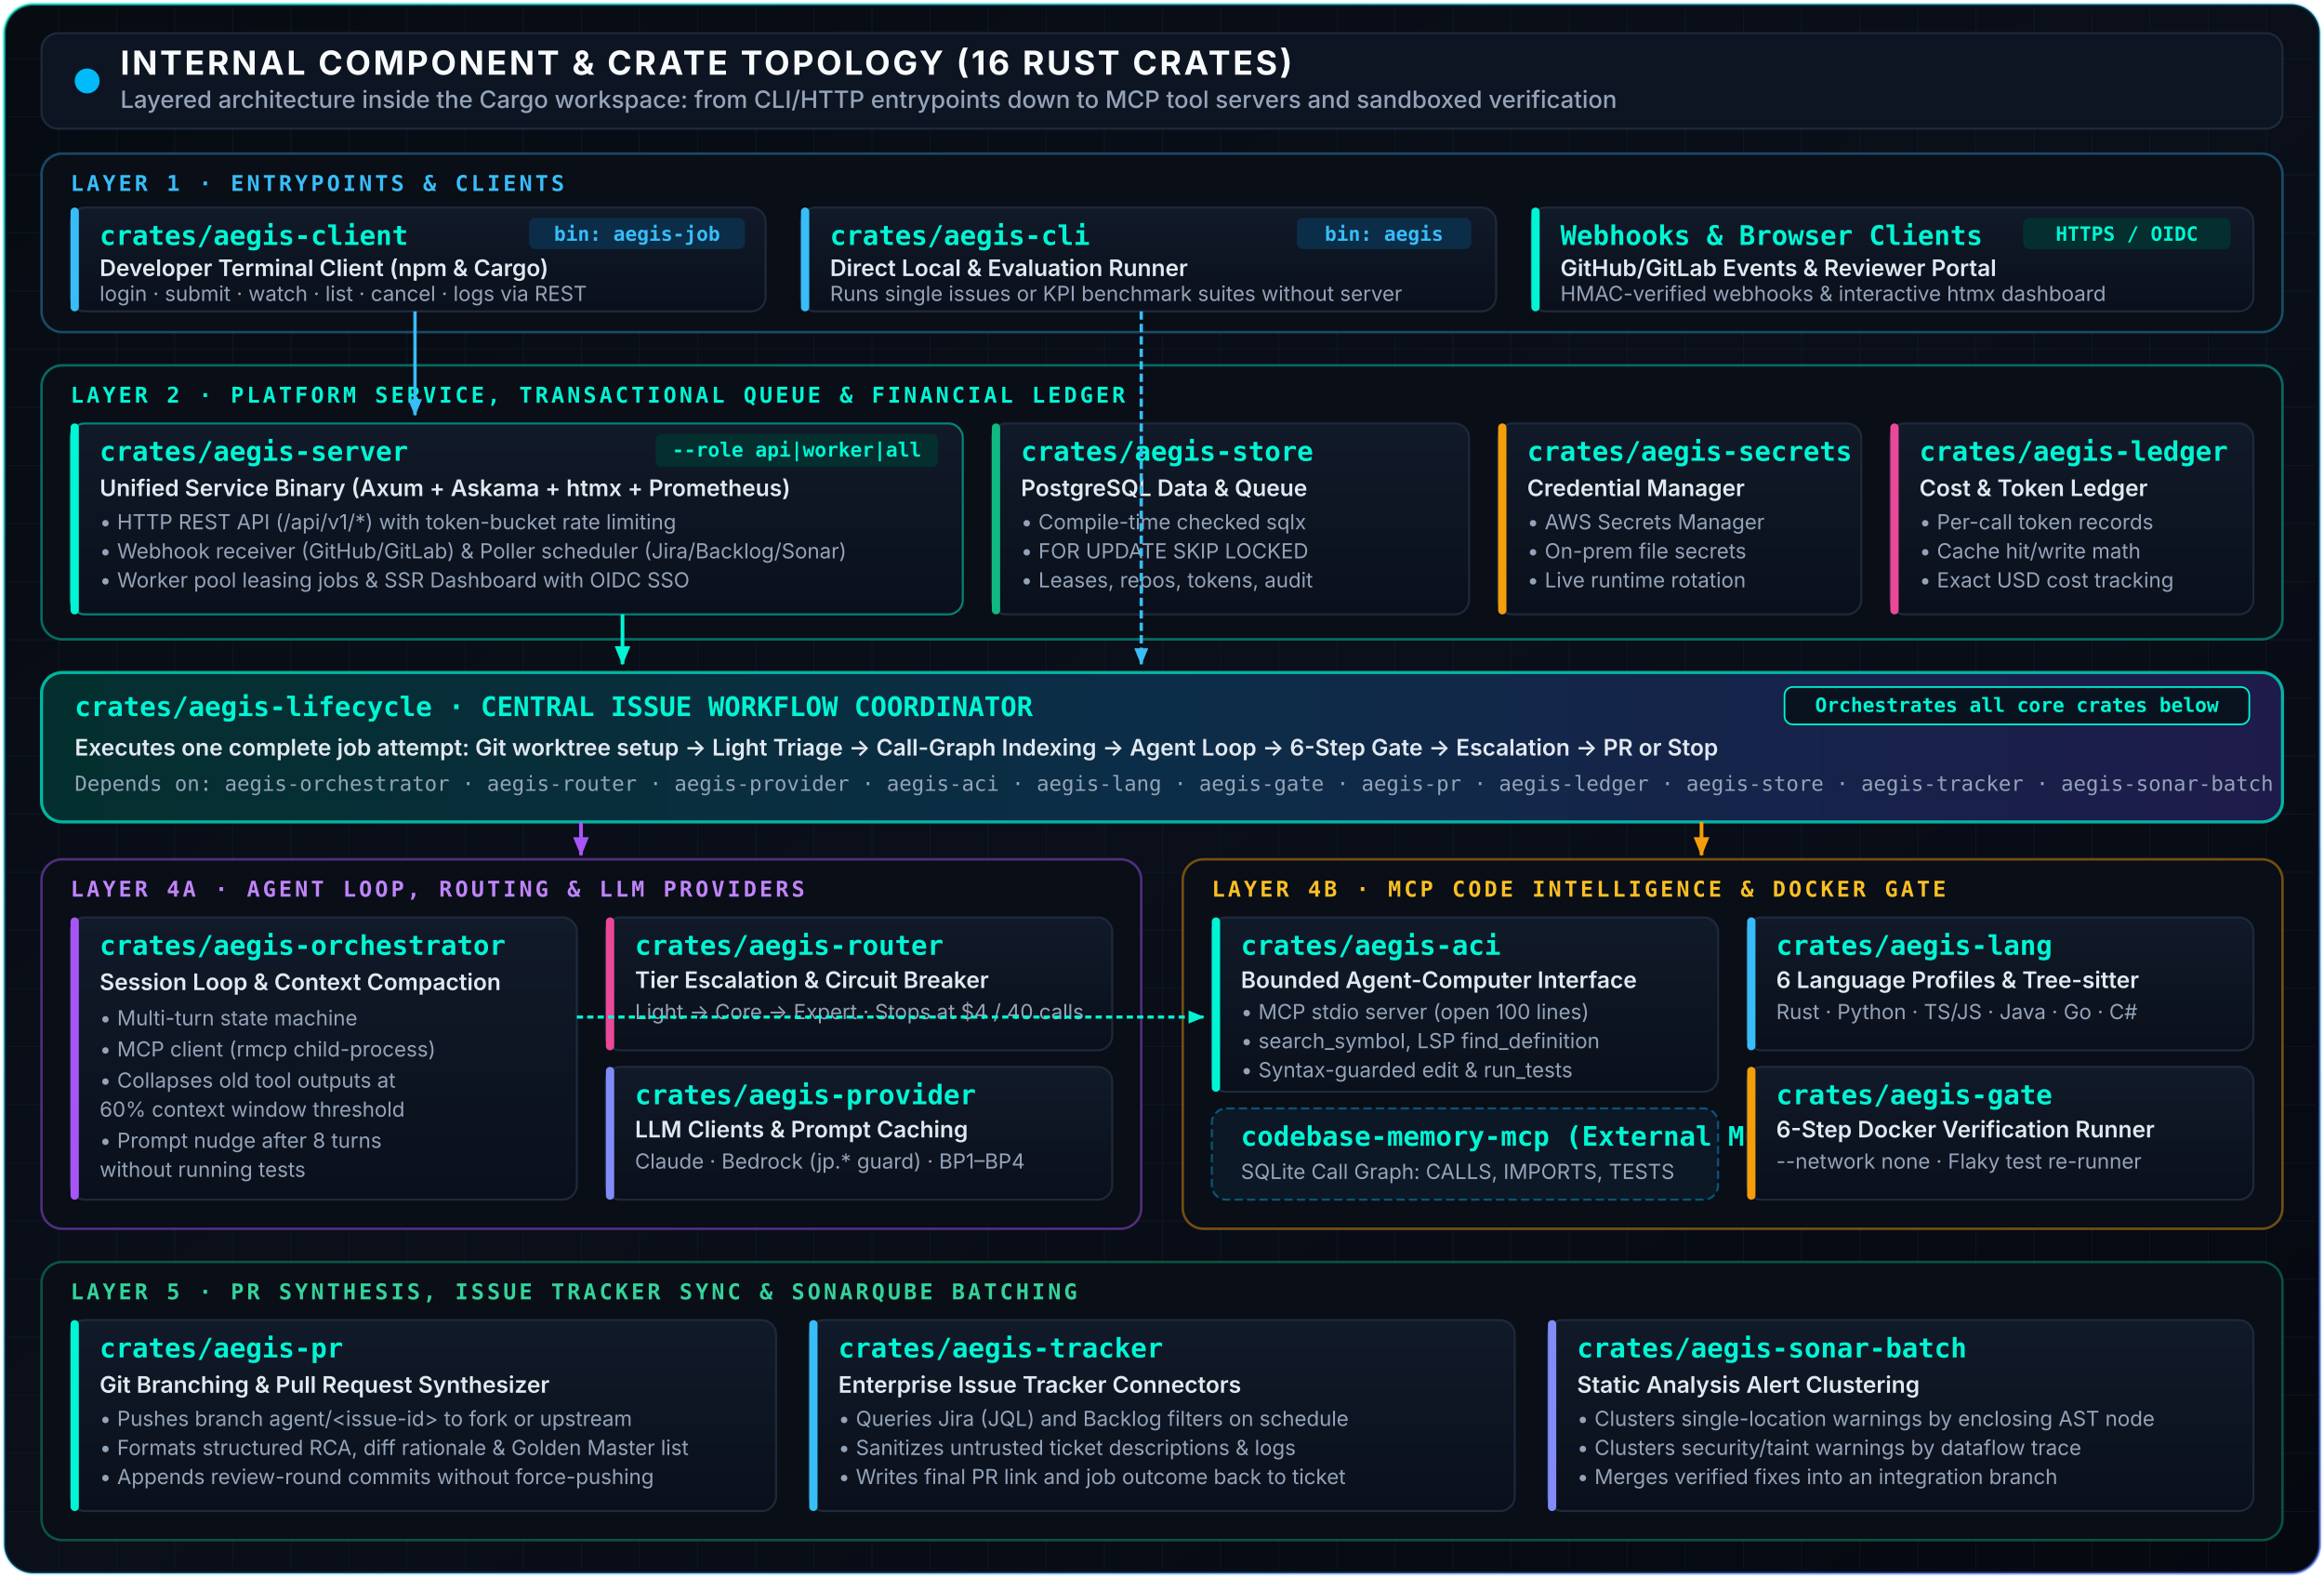
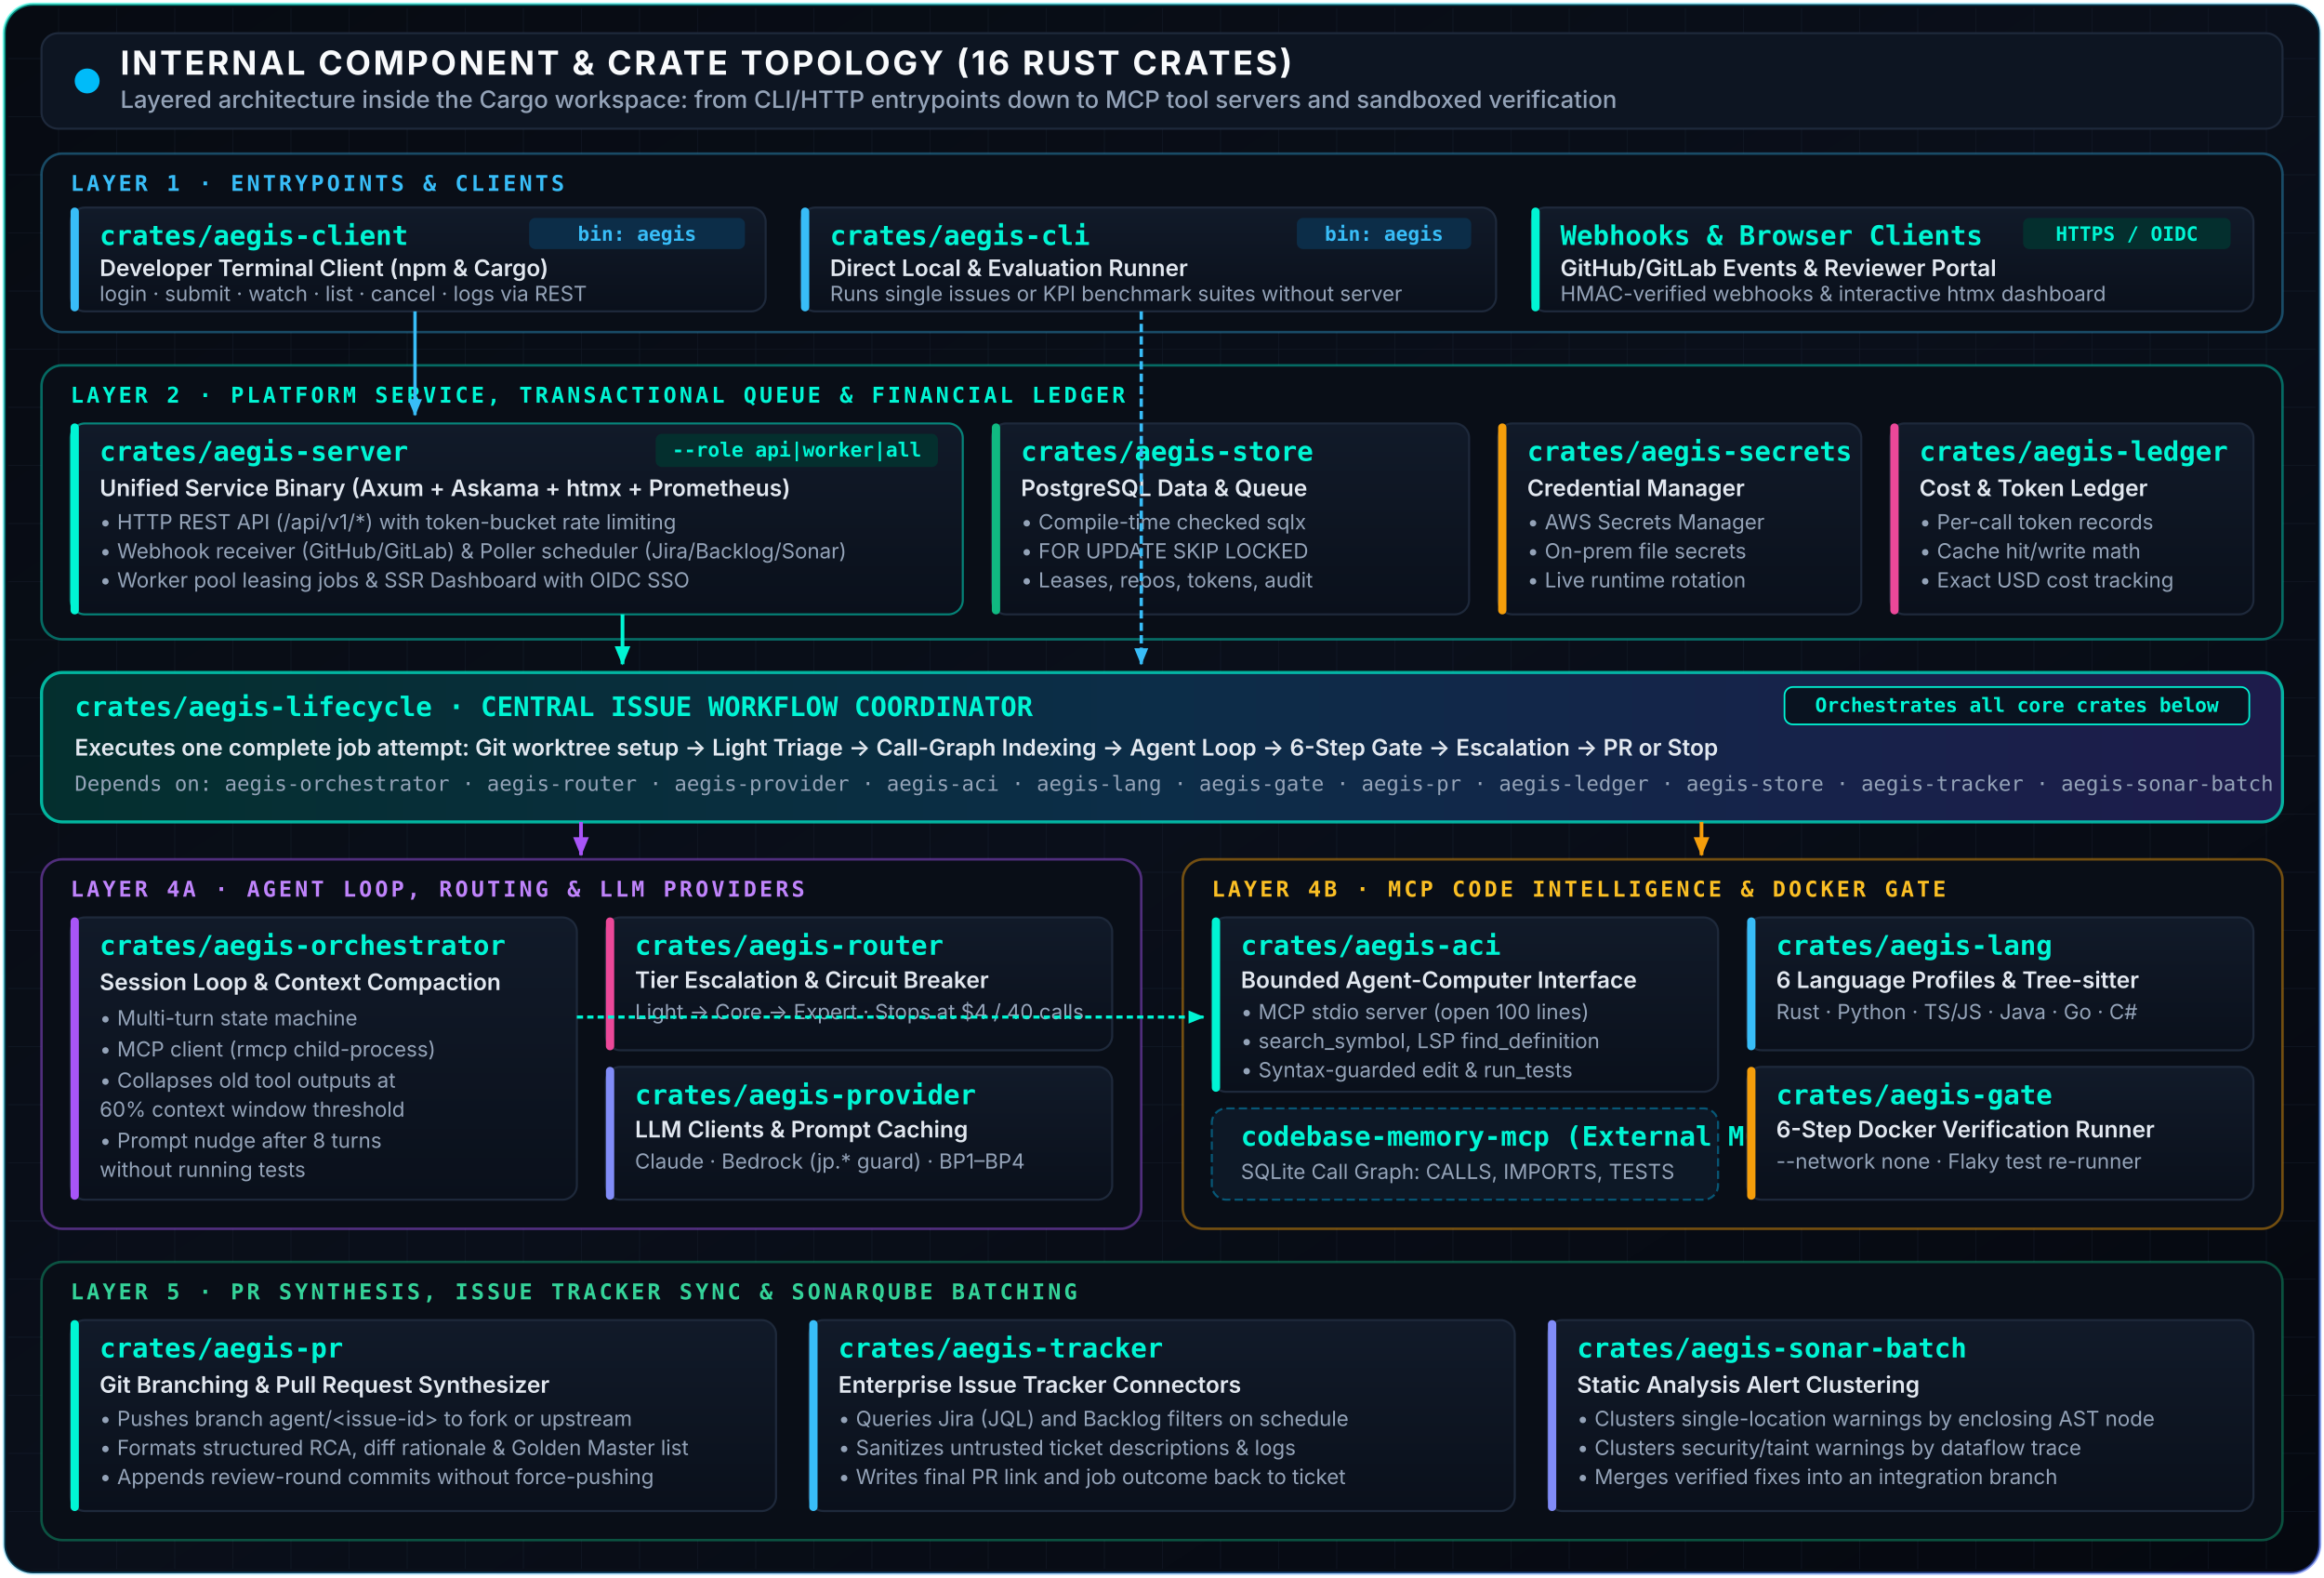
<svg xmlns="http://www.w3.org/2000/svg" viewBox="0 0 1120 760" width="100%" height="100%">
  <defs>
    <linearGradient id="bgGrad" x1="0%" y1="0%" x2="100%" y2="100%">
      <stop offset="0%" stop-color="#070b12" />
      <stop offset="50%" stop-color="#0a0f1a" />
      <stop offset="100%" stop-color="#05080f" />
    </linearGradient>
    <linearGradient id="borderGlow" x1="0%" y1="0%" x2="100%" y2="100%">
      <stop offset="0%" stop-color="#00F5D4" stop-opacity="0.55" />
      <stop offset="50%" stop-color="#00BBF9" stop-opacity="0.25" />
      <stop offset="100%" stop-color="#4361EE" stop-opacity="0.55" />
    </linearGradient>
    <linearGradient id="crateCard" x1="0%" y1="0%" x2="0%" y2="100%">
      <stop offset="0%" stop-color="#111a29" />
      <stop offset="100%" stop-color="#0a101b" />
    </linearGradient>
    <linearGradient id="lifecycleGrad" x1="0%" y1="0%" x2="100%" y2="0%">
      <stop offset="0%" stop-color="#042f2e" />
      <stop offset="50%" stop-color="#0c2d48" />
      <stop offset="100%" stop-color="#1e1b4b" />
    </linearGradient>
    <pattern id="grid" width="28" height="28" patternUnits="userSpaceOnUse">
      <path d="M 28 0 L 0 0 0 28" fill="none" stroke="#1e293b" stroke-width="0.6" stroke-opacity="0.45" />
    </pattern>
    <marker id="arrCyan" viewBox="0 0 10 10" refX="8" refY="5" markerWidth="6" markerHeight="6" orient="auto-start-reverse">
      <path d="M 0 1.5 L 8.5 5 L 0 8.5 z" fill="#00F5D4" />
    </marker>
    <marker id="arrBlue" viewBox="0 0 10 10" refX="8" refY="5" markerWidth="6" markerHeight="6" orient="auto-start-reverse">
      <path d="M 0 1.5 L 8.5 5 L 0 8.5 z" fill="#38BDF8" />
    </marker>
    <marker id="arrPurple" viewBox="0 0 10 10" refX="8" refY="5" markerWidth="6" markerHeight="6" orient="auto-start-reverse">
      <path d="M 0 1.5 L 8.5 5 L 0 8.5 z" fill="#A855F7" />
    </marker>
    <marker id="arrAmber" viewBox="0 0 10 10" refX="8" refY="5" markerWidth="6" markerHeight="6" orient="auto-start-reverse">
      <path d="M 0 1.5 L 8.5 5 L 0 8.5 z" fill="#F59E0B" />
    </marker>
  </defs>
  <style>
    .font-sans { font-family: -apple-system, BlinkMacSystemFont, 'Segoe UI', Inter, Roboto, Helvetica, sans-serif; }
    .font-mono { font-family: 'JetBrains Mono', 'Fira Code', 'SF Mono', Consolas, monospace; }
    .title { font-size: 16px; font-weight: 700; fill: #F8FAFC; letter-spacing: 1.2px; }
    .subtitle { font-size: 11.5px; font-weight: 500; fill: #94A3B8; }
    .layer-tag { font-size: 10.5px; font-weight: 700; letter-spacing: 1.4px; text-transform: uppercase; }
    .crate-name { font-size: 13px; font-weight: 700; fill: #00F5D4; }
    .crate-role { font-size: 11px; font-weight: 600; fill: #E2E8F0; }
    .crate-desc { font-size: 10px; font-weight: 400; fill: #94A3B8; }
    .badge { font-size: 9.5px; font-weight: 700; }
  </style>
  <rect x="2" y="2" width="1116" height="756" rx="14" fill="url(#bgGrad)" stroke="url(#borderGlow)" stroke-width="1.5" />
  <rect x="4" y="4" width="1112" height="752" rx="12" fill="url(#grid)" />
  <rect x="20" y="16" width="1080" height="46" rx="8" fill="#0d1522" stroke="#1e293b" stroke-width="1" />
  <circle cx="42" cy="39" r="6" fill="#00BBF9" />
  <text x="58" y="36" class="font-sans title">INTERNAL COMPONENT &amp; CRATE TOPOLOGY (16 RUST CRATES)</text>
  <text x="58" y="52" class="font-sans subtitle">Layered architecture inside the Cargo workspace: from CLI/HTTP entrypoints down to MCP tool servers and sandboxed verification</text>
  <rect x="20" y="74" width="1080" height="86" rx="10" fill="#090e17" stroke="#38BDF8" stroke-opacity="0.35" stroke-width="1.2" />
  <text x="34" y="92" class="font-mono layer-tag" fill="#38BDF8">LAYER 1 · ENTRYPOINTS &amp; CLIENTS</text>
  <rect x="34" y="100" width="335" height="50" rx="7" fill="url(#crateCard)" stroke="#1e293b" />
  <rect x="34" y="100" width="4" height="50" rx="2" fill="#38BDF8" />
  <text x="48" y="118" class="font-mono crate-name" fill="#38BDF8">crates/aegis-client</text>
  <rect x="255" y="105" width="104" height="15" rx="3" fill="#0c2d48" />
-   <text x="307" y="116" text-anchor="middle" class="font-mono badge" fill="#38BDF8">bin: aegis-job</text>
+   <text x="307" y="116" text-anchor="middle" class="font-mono badge" fill="#38BDF8">bin: aegis</text>
  <text x="48" y="133" class="font-sans crate-role">Developer Terminal Client (npm &amp; Cargo)</text>
  <text x="48" y="145" class="font-sans crate-desc">login · submit · watch · list · cancel · logs via REST</text>
  <rect x="386" y="100" width="335" height="50" rx="7" fill="url(#crateCard)" stroke="#1e293b" />
  <rect x="386" y="100" width="4" height="50" rx="2" fill="#38BDF8" />
  <text x="400" y="118" class="font-mono crate-name" fill="#38BDF8">crates/aegis-cli</text>
  <rect x="625" y="105" width="84" height="15" rx="3" fill="#0c2d48" />
  <text x="667" y="116" text-anchor="middle" class="font-mono badge" fill="#38BDF8">bin: aegis</text>
  <text x="400" y="133" class="font-sans crate-role">Direct Local &amp; Evaluation Runner</text>
  <text x="400" y="145" class="font-sans crate-desc">Runs single issues or KPI benchmark suites without server</text>
  <rect x="738" y="100" width="348" height="50" rx="7" fill="url(#crateCard)" stroke="#1e293b" />
  <rect x="738" y="100" width="4" height="50" rx="2" fill="#00F5D4" />
  <text x="752" y="118" class="font-mono crate-name">Webhooks &amp; Browser Clients</text>
  <rect x="975" y="105" width="100" height="15" rx="3" fill="#042f2e" />
  <text x="1025" y="116" text-anchor="middle" class="font-mono badge" fill="#00F5D4">HTTPS / OIDC</text>
  <text x="752" y="133" class="font-sans crate-role">GitHub/GitLab Events &amp; Reviewer Portal</text>
  <text x="752" y="145" class="font-sans crate-desc">HMAC-verified webhooks &amp; interactive htmx dashboard</text>
  <rect x="20" y="176" width="1080" height="132" rx="10" fill="#090e17" stroke="#00F5D4" stroke-opacity="0.4" stroke-width="1.2" />
  <text x="34" y="194" class="font-mono layer-tag" fill="#00F5D4">LAYER 2 · PLATFORM SERVICE, TRANSACTIONAL QUEUE &amp; FINANCIAL LEDGER</text>
  <rect x="34" y="204" width="430" height="92" rx="7" fill="url(#crateCard)" stroke="#00F5D4" stroke-opacity="0.5" />
  <rect x="34" y="204" width="4" height="92" rx="2" fill="#00F5D4" />
  <text x="48" y="222" class="font-mono crate-name">crates/aegis-server</text>
  <rect x="316" y="209" width="136" height="16" rx="3" fill="#042f2e" />
  <text x="384" y="220" text-anchor="middle" class="font-mono badge" fill="#00F5D4">--role api|worker|all</text>
  <text x="48" y="239" class="font-sans crate-role">Unified Service Binary (Axum + Askama + htmx + Prometheus)</text>
  <text x="48" y="255" class="font-sans crate-desc">• HTTP REST API (/api/v1/*) with token-bucket rate limiting</text>
  <text x="48" y="269" class="font-sans crate-desc">• Webhook receiver (GitHub/GitLab) &amp; Poller scheduler (Jira/Backlog/Sonar)</text>
  <text x="48" y="283" class="font-sans crate-desc">• Worker pool leasing jobs &amp; SSR Dashboard with OIDC SSO</text>
  <rect x="478" y="204" width="230" height="92" rx="7" fill="url(#crateCard)" stroke="#1e293b" />
  <rect x="478" y="204" width="4" height="92" rx="2" fill="#10B981" />
  <text x="492" y="222" class="font-mono crate-name" fill="#34D399">crates/aegis-store</text>
  <text x="492" y="239" class="font-sans crate-role">PostgreSQL Data &amp; Queue</text>
  <text x="492" y="255" class="font-sans crate-desc">• Compile-time checked sqlx</text>
  <text x="492" y="269" class="font-sans crate-desc">• FOR UPDATE SKIP LOCKED</text>
  <text x="492" y="283" class="font-sans crate-desc">• Leases, repos, tokens, audit</text>
  <rect x="722" y="204" width="175" height="92" rx="7" fill="url(#crateCard)" stroke="#1e293b" />
  <rect x="722" y="204" width="4" height="92" rx="2" fill="#F59E0B" />
  <text x="736" y="222" class="font-mono crate-name" fill="#FBBF24">crates/aegis-secrets</text>
  <text x="736" y="239" class="font-sans crate-role">Credential Manager</text>
  <text x="736" y="255" class="font-sans crate-desc">• AWS Secrets Manager</text>
  <text x="736" y="269" class="font-sans crate-desc">• On-prem file secrets</text>
  <text x="736" y="283" class="font-sans crate-desc">• Live runtime rotation</text>
  <rect x="911" y="204" width="175" height="92" rx="7" fill="url(#crateCard)" stroke="#1e293b" />
  <rect x="911" y="204" width="4" height="92" rx="2" fill="#EC4899" />
  <text x="925" y="222" class="font-mono crate-name" fill="#F472B6">crates/aegis-ledger</text>
  <text x="925" y="239" class="font-sans crate-role">Cost &amp; Token Ledger</text>
  <text x="925" y="255" class="font-sans crate-desc">• Per-call token records</text>
  <text x="925" y="269" class="font-sans crate-desc">• Cache hit/write math</text>
  <text x="925" y="283" class="font-sans crate-desc">• Exact USD cost tracking</text>
  <rect x="20" y="324" width="1080" height="72" rx="10" fill="url(#lifecycleGrad)" stroke="#00F5D4" stroke-opacity="0.7" stroke-width="1.5" />
  <text x="36" y="345" class="font-mono crate-name" font-size="14">crates/aegis-lifecycle · CENTRAL ISSUE WORKFLOW COORDINATOR</text>
  <rect x="860" y="331" width="224" height="18" rx="4" fill="#091320" stroke="#00F5D4" stroke-width="0.8" />
  <text x="972" y="343" text-anchor="middle" class="font-mono badge" fill="#00F5D4">Orchestrates all core crates below</text>
  <text x="36" y="364" class="font-sans crate-role">Executes one complete job attempt: Git worktree setup → Light Triage → Call-Graph Indexing → Agent Loop → 6-Step Gate → Escalation → PR or Stop</text>
  <text x="36" y="381" class="font-mono crate-desc" fill="#CBD5E1">Depends on: aegis-orchestrator · aegis-router · aegis-provider · aegis-aci · aegis-lang · aegis-gate · aegis-pr · aegis-ledger · aegis-store · aegis-tracker · aegis-sonar-batch</text>
  <rect x="20" y="414" width="530" height="178" rx="10" fill="#090e17" stroke="#A855F7" stroke-opacity="0.45" stroke-width="1.2" />
  <text x="34" y="432" class="font-mono layer-tag" fill="#C084FC">LAYER 4A · AGENT LOOP, ROUTING &amp; LLM PROVIDERS</text>
  <rect x="34" y="442" width="244" height="136" rx="7" fill="url(#crateCard)" stroke="#1e293b" />
  <rect x="34" y="442" width="4" height="136" rx="2" fill="#A855F7" />
  <text x="48" y="460" class="font-mono crate-name" fill="#C084FC">crates/aegis-orchestrator</text>
  <text x="48" y="477" class="font-sans crate-role">Session Loop &amp; Context Compaction</text>
  <text x="48" y="494" class="font-sans crate-desc">• Multi-turn state machine</text>
  <text x="48" y="509" class="font-sans crate-desc">• MCP client (rmcp child-process)</text>
  <text x="48" y="524" class="font-sans crate-desc">• Collapses old tool outputs at</text>
  <text x="48" y="538" class="font-sans crate-desc">  60% context window threshold</text>
  <text x="48" y="553" class="font-sans crate-desc">• Prompt nudge after 8 turns</text>
  <text x="48" y="567" class="font-sans crate-desc">  without running tests</text>
  <rect x="292" y="442" width="244" height="64" rx="7" fill="url(#crateCard)" stroke="#1e293b" />
  <rect x="292" y="442" width="4" height="64" rx="2" fill="#EC4899" />
  <text x="306" y="460" class="font-mono crate-name" fill="#F472B6">crates/aegis-router</text>
  <text x="306" y="476" class="font-sans crate-role">Tier Escalation &amp; Circuit Breaker</text>
  <text x="306" y="491" class="font-sans crate-desc">Light → Core → Expert · Stops at $4 / 40 calls</text>
  <rect x="292" y="514" width="244" height="64" rx="7" fill="url(#crateCard)" stroke="#1e293b" />
  <rect x="292" y="514" width="4" height="64" rx="2" fill="#818CF8" />
  <text x="306" y="532" class="font-mono crate-name" fill="#818CF8">crates/aegis-provider</text>
  <text x="306" y="548" class="font-sans crate-role">LLM Clients &amp; Prompt Caching</text>
  <text x="306" y="563" class="font-sans crate-desc">Claude · Bedrock (jp.* guard) · BP1–BP4</text>
  <rect x="570" y="414" width="530" height="178" rx="10" fill="#090e17" stroke="#F59E0B" stroke-opacity="0.45" stroke-width="1.2" />
  <text x="584" y="432" class="font-mono layer-tag" fill="#FBBF24">LAYER 4B · MCP CODE INTELLIGENCE &amp; DOCKER GATE</text>
  <rect x="584" y="442" width="244" height="84" rx="7" fill="url(#crateCard)" stroke="#1e293b" />
  <rect x="584" y="442" width="4" height="84" rx="2" fill="#00F5D4" />
  <text x="598" y="460" class="font-mono crate-name">crates/aegis-aci</text>
  <text x="598" y="476" class="font-sans crate-role">Bounded Agent-Computer Interface</text>
  <text x="598" y="491" class="font-sans crate-desc">• MCP stdio server (open 100 lines)</text>
  <text x="598" y="505" class="font-sans crate-desc">• search_symbol, LSP find_definition</text>
  <text x="598" y="519" class="font-sans crate-desc">• Syntax-guarded edit &amp; run_tests</text>
  <rect x="584" y="534" width="244" height="44" rx="7" fill="#0d1826" stroke="#00BBF9" stroke-opacity="0.4" stroke-dasharray="4 2" />
  <text x="598" y="552" class="font-mono crate-name" fill="#38BDF8">codebase-memory-mcp (External MCP)</text>
  <text x="598" y="568" class="font-sans crate-desc">SQLite Call Graph: CALLS, IMPORTS, TESTS</text>
  <rect x="842" y="442" width="244" height="64" rx="7" fill="url(#crateCard)" stroke="#1e293b" />
  <rect x="842" y="442" width="4" height="64" rx="2" fill="#38BDF8" />
  <text x="856" y="460" class="font-mono crate-name" fill="#38BDF8">crates/aegis-lang</text>
  <text x="856" y="476" class="font-sans crate-role">6 Language Profiles &amp; Tree-sitter</text>
  <text x="856" y="491" class="font-sans crate-desc">Rust · Python · TS/JS · Java · Go · C#</text>
  <rect x="842" y="514" width="244" height="64" rx="7" fill="url(#crateCard)" stroke="#1e293b" />
  <rect x="842" y="514" width="4" height="64" rx="2" fill="#F59E0B" />
  <text x="856" y="532" class="font-mono crate-name" fill="#FBBF24">crates/aegis-gate</text>
  <text x="856" y="548" class="font-sans crate-role">6-Step Docker Verification Runner</text>
  <text x="856" y="563" class="font-sans crate-desc">--network none · Flaky test re-runner</text>
  <rect x="20" y="608" width="1080" height="134" rx="10" fill="#090e17" stroke="#10B981" stroke-opacity="0.4" stroke-width="1.2" />
  <text x="34" y="626" class="font-mono layer-tag" fill="#34D399">LAYER 5 · PR SYNTHESIS, ISSUE TRACKER SYNC &amp; SONARQUBE BATCHING</text>
  <rect x="34" y="636" width="340" height="92" rx="7" fill="url(#crateCard)" stroke="#1e293b" />
  <rect x="34" y="636" width="4" height="92" rx="2" fill="#00F5D4" />
  <text x="48" y="654" class="font-mono crate-name">crates/aegis-pr</text>
  <text x="48" y="671" class="font-sans crate-role">Git Branching &amp; Pull Request Synthesizer</text>
  <text x="48" y="687" class="font-sans crate-desc">• Pushes branch agent/&lt;issue-id&gt; to fork or upstream</text>
  <text x="48" y="701" class="font-sans crate-desc">• Formats structured RCA, diff rationale &amp; Golden Master list</text>
  <text x="48" y="715" class="font-sans crate-desc">• Appends review-round commits without force-pushing</text>
  <rect x="390" y="636" width="340" height="92" rx="7" fill="url(#crateCard)" stroke="#1e293b" />
  <rect x="390" y="636" width="4" height="92" rx="2" fill="#38BDF8" />
  <text x="404" y="654" class="font-mono crate-name" fill="#38BDF8">crates/aegis-tracker</text>
  <text x="404" y="671" class="font-sans crate-role">Enterprise Issue Tracker Connectors</text>
  <text x="404" y="687" class="font-sans crate-desc">• Queries Jira (JQL) and Backlog filters on schedule</text>
  <text x="404" y="701" class="font-sans crate-desc">• Sanitizes untrusted ticket descriptions &amp; logs</text>
  <text x="404" y="715" class="font-sans crate-desc">• Writes final PR link and job outcome back to ticket</text>
  <rect x="746" y="636" width="340" height="92" rx="7" fill="url(#crateCard)" stroke="#1e293b" />
  <rect x="746" y="636" width="4" height="92" rx="2" fill="#818CF8" />
  <text x="760" y="654" class="font-mono crate-name" fill="#818CF8">crates/aegis-sonar-batch</text>
  <text x="760" y="671" class="font-sans crate-role">Static Analysis Alert Clustering</text>
  <text x="760" y="687" class="font-sans crate-desc">• Clusters single-location warnings by enclosing AST node</text>
  <text x="760" y="701" class="font-sans crate-desc">• Clusters security/taint warnings by dataflow trace</text>
  <text x="760" y="715" class="font-sans crate-desc">• Merges verified fixes into an integration branch</text>
  <line x1="200" y1="150" x2="200" y2="200" stroke="#38BDF8" stroke-width="1.6" marker-end="url(#arrBlue)" />
  <line x1="550" y1="150" x2="550" y2="320" stroke="#38BDF8" stroke-width="1.6" stroke-dasharray="4 2" marker-end="url(#arrBlue)" />
  <line x1="300" y1="296" x2="300" y2="320" stroke="#00F5D4" stroke-width="1.8" marker-end="url(#arrCyan)" />
  <line x1="280" y1="396" x2="280" y2="412" stroke="#A855F7" stroke-width="1.8" marker-end="url(#arrPurple)" />
  <line x1="820" y1="396" x2="820" y2="412" stroke="#F59E0B" stroke-width="1.8" marker-end="url(#arrAmber)" />
  <path d="M 278 490 L 580 490" fill="none" stroke="#00F5D4" stroke-width="1.5" stroke-dasharray="3 2" marker-end="url(#arrCyan)" />
</svg>
